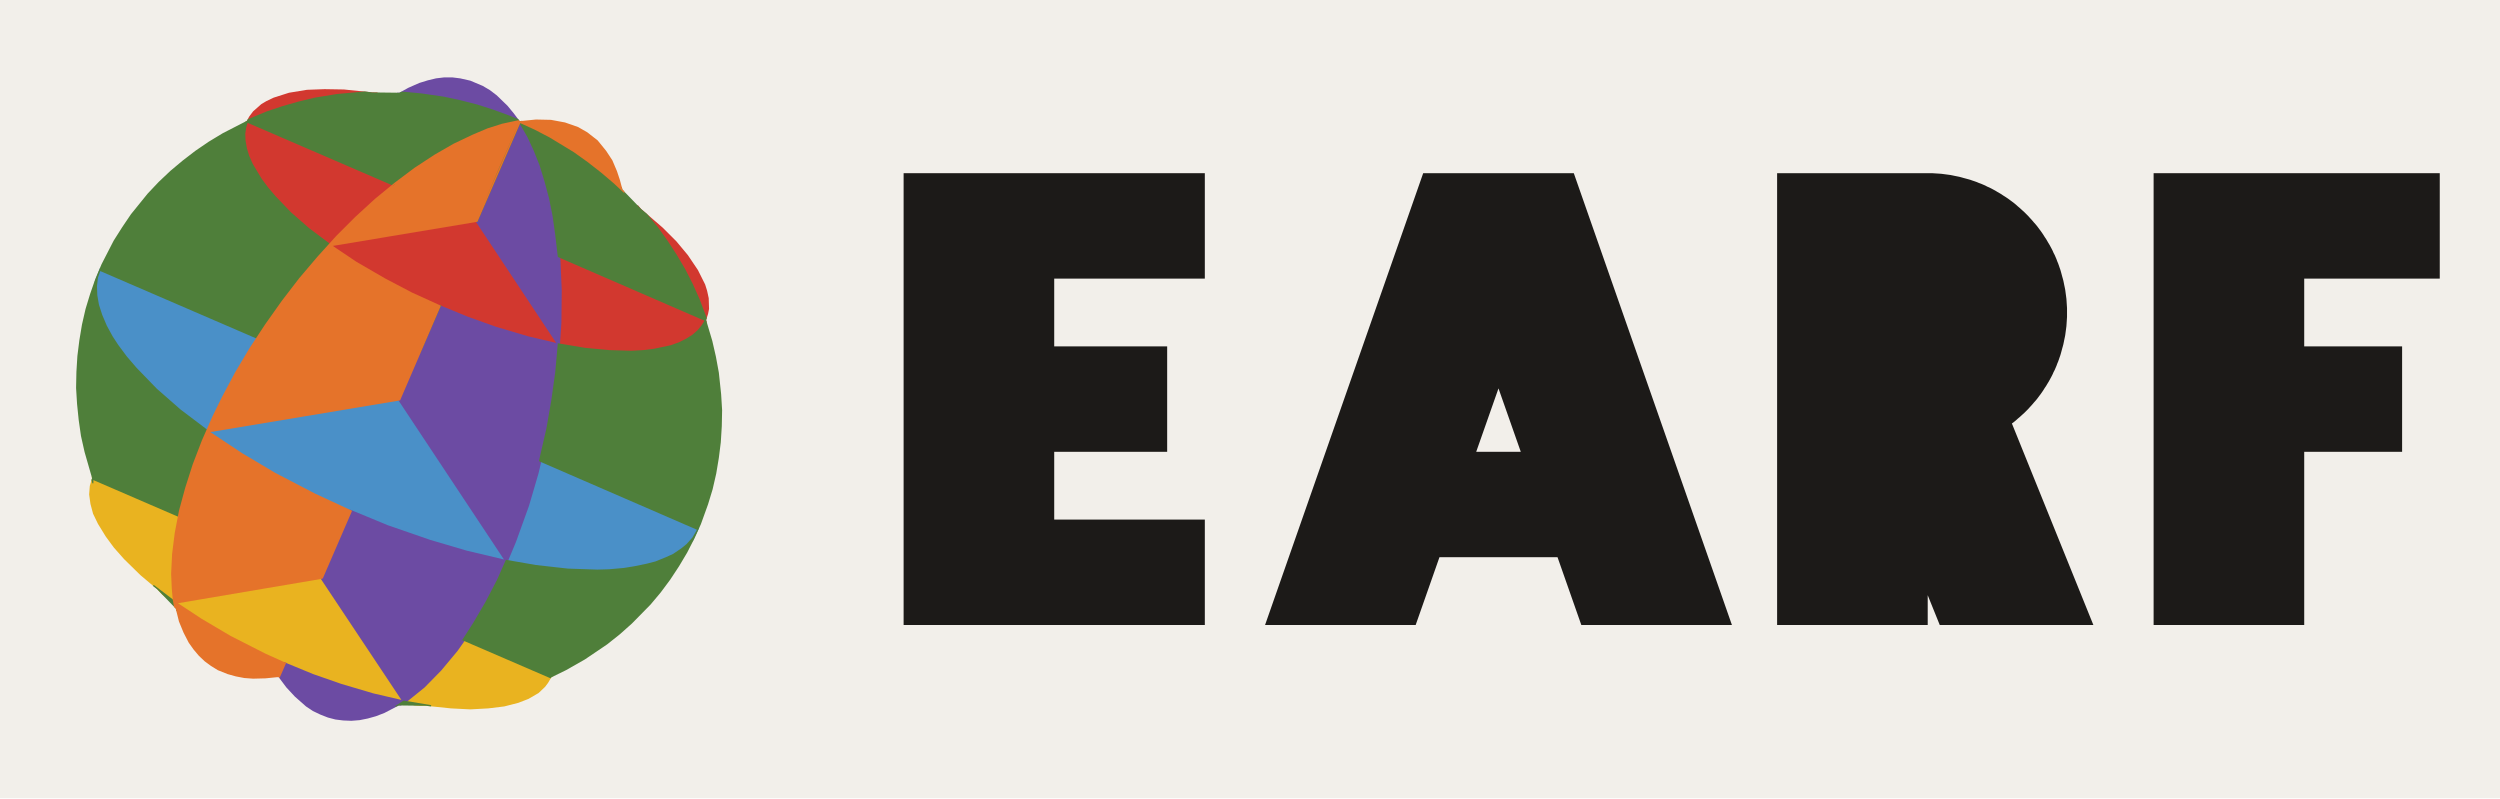
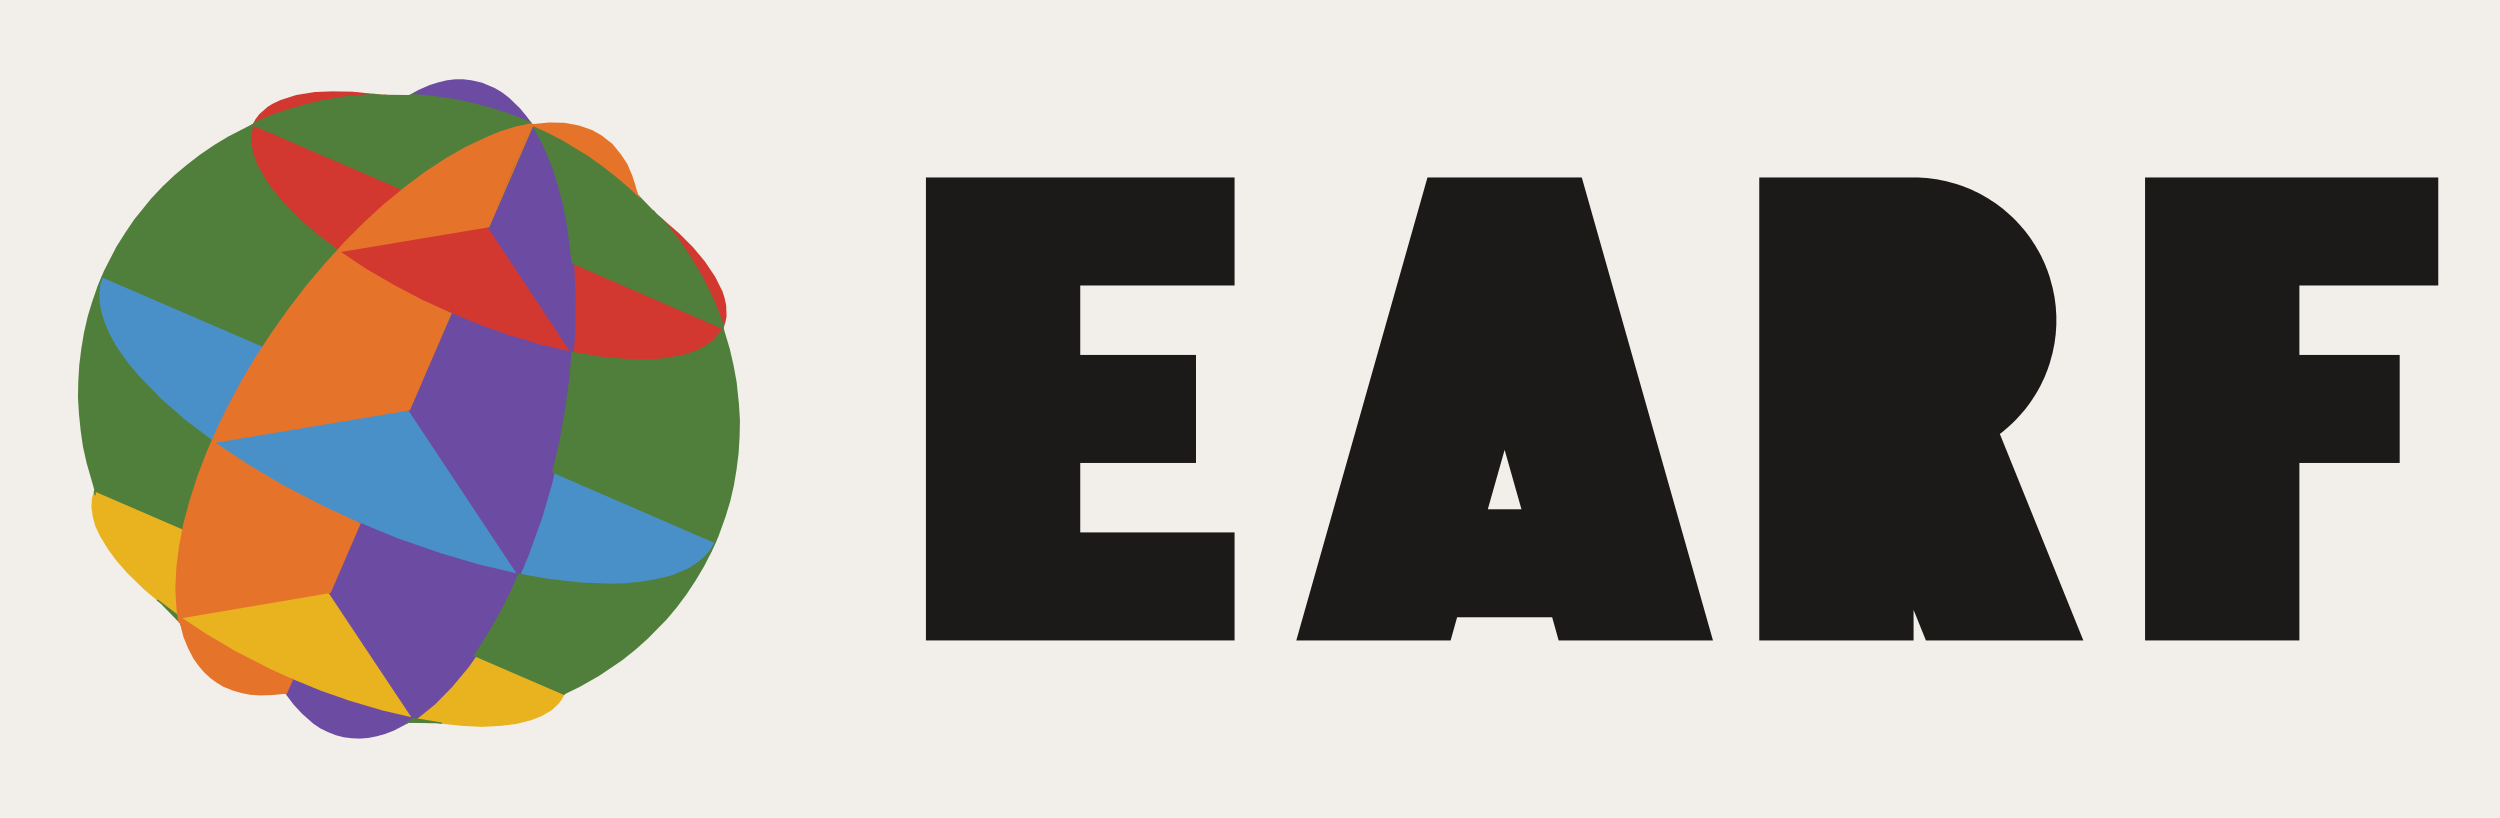
- <svg xmlns="http://www.w3.org/2000/svg" viewBox="-40 -40 1660 530" role="img" aria-label="EARF">
-   <rect x="-40" y="-40" width="1660" height="530" fill="#F2EFEA" />
+ <svg xmlns="http://www.w3.org/2000/svg" viewBox="-40 -40 1620 530" role="img" aria-label="EARF">
+   <rect x="-40" y="-40" width="1620" height="530" fill="#F2EFEA" />
  <g transform="translate(225 225) scale(216.8675)">
    <path d="M-0.474 -0.843L-0.471 -0.849L-0.466 -0.852L-0.459 -0.865L-0.447 -0.881L-0.422 -0.903L-0.407 -0.912L-0.384 -0.923L-0.337 -0.938L-0.282 -0.947L-0.228 -0.949L-0.169 -0.948L-0.082 -0.939L-0.066 -0.939L-0.066 -0.935L-0.122 -0.933L-0.173 -0.928L-0.223 -0.921L-0.273 -0.911L-0.323 -0.899L-0.371 -0.884L-0.418 -0.867L-0.456 -0.852L-0.007 -0.657L-0.057 -0.617L-0.105 -0.574L-0.152 -0.529L-0.202 -0.477L0.237 -0.551L0.240 -0.550L0.486 -0.178L0.490 -0.251L0.491 -0.316L0.489 -0.380L0.485 -0.444L0.933 -0.249L0.919 -0.288L0.899 -0.334L0.877 -0.379L0.852 -0.423L0.825 -0.466L0.796 -0.508L0.764 -0.549L0.728 -0.591L0.731 -0.594L0.741 -0.582L0.807 -0.525L0.849 -0.483L0.884 -0.441L0.915 -0.395L0.937 -0.351L0.943 -0.332L0.948 -0.309L0.949 -0.276L0.946 -0.261L0.940 -0.242L0.942 -0.236L0.940 -0.231L0.939 -0.232L0.930 -0.218L0.920 -0.206L0.899 -0.187L0.872 -0.172L0.834 -0.158L0.797 -0.149L0.748 -0.142L0.702 -0.140L0.643 -0.142L0.590 -0.146L0.523 -0.156L0.465 -0.167L0.393 -0.185L0.332 -0.202L0.258 -0.226L0.196 -0.249L0.121 -0.280L0.048 -0.313L-0.011 -0.343L-0.080 -0.381L-0.134 -0.413L-0.196 -0.454L-0.244 -0.489L-0.297 -0.531L-0.336 -0.566L-0.378 -0.608L-0.407 -0.643L-0.436 -0.684L-0.455 -0.716L-0.470 -0.754L-0.477 -0.784L-0.479 -0.812L-0.477 -0.828L-0.473 -0.843L-0.474 -0.843Z" fill="#D2382F" fill-rule="evenodd" />
    <path d="M-0.603 0.093L-0.651 0.057L-0.696 0.020L-0.766 -0.045L-0.802 -0.081L-0.833 -0.117L-0.860 -0.153L-0.878 -0.179L-0.898 -0.213L-0.914 -0.247L-0.925 -0.279L-0.930 -0.302L-0.933 -0.332L-0.932 -0.360L-0.916 -0.401L-0.427 -0.190L-0.469 -0.123L-0.511 -0.049L-0.550 0.026L-0.581 0.094L0.002 -0.004L-0.000 0.000L0.002 -0.004L0.329 0.488L0.357 0.419L0.385 0.340L0.410 0.258L0.430 0.182L0.919 0.394L0.900 0.434L0.880 0.454L0.856 0.472L0.836 0.484L0.805 0.498L0.770 0.510L0.731 0.518L0.700 0.523L0.655 0.528L0.607 0.530L0.556 0.529L0.503 0.526L0.447 0.520L0.389 0.511L0.329 0.500L0.220 0.476L0.092 0.439L-0.038 0.393L-0.151 0.347L-0.149 0.344L-0.151 0.347L-0.167 0.340L-0.293 0.281L-0.398 0.224L-0.511 0.156L-0.603 0.093Z M-0.588 0.099L-0.000 0.000L-0.588 0.099L-0.588 0.099Z" fill="#4A90C8" fill-rule="evenodd" />
    <path d="M-0.426 0.780L-0.497 0.745L-0.554 0.713L-0.619 0.673L-0.670 0.639L-0.725 0.599L-0.741 0.582L-0.792 0.539L-0.842 0.490L-0.873 0.455L-0.898 0.421L-0.922 0.382L-0.937 0.351L-0.945 0.321L-0.949 0.292L-0.947 0.266L-0.940 0.242L-0.942 0.237L-0.669 0.355L-0.681 0.424L-0.689 0.499L-0.690 0.557L-0.684 0.618L-0.235 0.542L0.017 0.922L0.064 0.884L0.107 0.844L0.156 0.787L0.198 0.731L0.471 0.849L0.466 0.852L0.456 0.869L0.447 0.881L0.427 0.900L0.396 0.918L0.365 0.930L0.322 0.941L0.273 0.947L0.218 0.950L0.159 0.947L0.082 0.939L0.058 0.939L0.049 0.938L-0.032 0.921L-0.117 0.899L-0.191 0.876L-0.266 0.849L-0.341 0.819L-0.426 0.780Z" fill="#E9B320" fill-rule="evenodd" />
    <path d="M-0.373 0.851L-0.353 0.805L-0.263 0.842L-0.177 0.872L-0.079 0.901L0.007 0.921L-0.242 0.547L-0.151 0.338L-0.035 0.386L0.095 0.431L0.207 0.464L0.321 0.491L-0.004 0.001L-0.000 0.000L-0.005 0.000L0.121 -0.289L0.211 -0.252L0.298 -0.221L0.396 -0.192L0.481 -0.172L0.233 -0.546L0.237 -0.547L0.233 -0.546L0.364 -0.849L0.319 -0.867L0.270 -0.884L0.186 -0.907L0.135 -0.918L0.084 -0.926L0.032 -0.931L-0.012 -0.934L-0.006 -0.938L0.001 -0.938L0.028 -0.953L0.062 -0.968L0.088 -0.976L0.113 -0.982L0.138 -0.985L0.163 -0.985L0.187 -0.982L0.218 -0.975L0.256 -0.959L0.278 -0.946L0.299 -0.930L0.332 -0.898L0.351 -0.875L0.369 -0.851L0.373 -0.851L0.380 -0.842L0.400 -0.806L0.415 -0.775L0.429 -0.742L0.445 -0.694L0.466 -0.617L0.475 -0.576L0.484 -0.519L0.494 -0.428L0.498 -0.333L0.497 -0.234L0.489 -0.115L0.477 -0.012L0.455 0.108L0.427 0.227L0.398 0.326L0.358 0.437L0.320 0.528L0.279 0.612L0.234 0.690L0.203 0.737L0.179 0.771L0.129 0.831L0.078 0.883L0.026 0.925L0.006 0.938L-0.001 0.938L-0.045 0.961L-0.071 0.971L-0.096 0.978L-0.121 0.983L-0.146 0.985L-0.171 0.984L-0.195 0.981L-0.218 0.975L-0.241 0.966L-0.264 0.955L-0.285 0.941L-0.319 0.911L-0.345 0.883L-0.369 0.851L-0.373 0.851Z M0.123 -0.284L-0.000 0.000L0.123 -0.284L0.119 -0.285L0.123 -0.284Z M0.489 -0.437L0.489 -0.437L0.489 -0.443L0.489 -0.437Z M0.369 -0.851L0.260 -0.600L0.308 -0.712L0.369 -0.851Z M-0.149 0.344L-0.237 0.547L0.015 0.927L-0.237 0.547L-0.149 0.344Z M0.199 0.736L0.200 0.735L0.192 0.746L0.199 0.736Z M-0.369 0.851L-0.351 0.810L-0.369 0.851L-0.369 0.851Z M0.004 0.925L0.015 0.927L0.015 0.927L0.004 0.925Z" fill="#6C4BA3" fill-rule="evenodd" />
    <path d="M0.098 0.937L0.098 0.941L0.082 0.939L-0.001 0.938L-0.007 0.941L-0.014 0.941L0.014 0.923L0.098 0.937Z M-0.677 0.653L-0.682 0.648L-0.684 0.641L-0.741 0.582L-0.754 0.572L-0.751 0.569L-0.684 0.620L-0.677 0.653Z M-0.942 0.248L-0.940 0.242L-0.963 0.162L-0.974 0.113L-0.981 0.064L-0.986 0.015L-0.989 -0.034L-0.988 -0.083L-0.985 -0.132L-0.979 -0.180L-0.971 -0.228L-0.960 -0.276L-0.946 -0.322L-0.930 -0.368L-0.911 -0.413L-0.874 -0.485L-0.848 -0.526L-0.821 -0.566L-0.770 -0.629L-0.736 -0.665L-0.700 -0.699L-0.663 -0.730L-0.624 -0.760L-0.583 -0.788L-0.540 -0.814L-0.466 -0.852L-0.463 -0.857L-0.405 -0.881L-0.357 -0.897L-0.308 -0.911L-0.258 -0.923L-0.191 -0.934L-0.105 -0.942L-0.082 -0.939L0.001 -0.938L0.007 -0.941L0.016 -0.941L0.068 -0.936L0.137 -0.926L0.188 -0.915L0.239 -0.902L0.289 -0.886L0.338 -0.868L0.365 -0.857L0.369 -0.851L0.376 -0.852L0.434 -0.824L0.480 -0.799L0.525 -0.772L0.568 -0.743L0.610 -0.711L0.650 -0.678L0.682 -0.648L0.684 -0.641L0.741 -0.582L0.759 -0.567L0.792 -0.527L0.822 -0.485L0.850 -0.442L0.876 -0.398L0.899 -0.353L0.920 -0.306L0.942 -0.248L0.940 -0.242L0.959 -0.178L0.970 -0.130L0.979 -0.081L0.986 -0.015L0.989 0.034L0.988 0.083L0.985 0.132L0.979 0.180L0.971 0.228L0.960 0.276L0.946 0.322L0.924 0.383L0.904 0.427L0.882 0.470L0.857 0.512L0.830 0.553L0.801 0.592L0.770 0.629L0.713 0.687L0.676 0.720L0.637 0.751L0.569 0.797L0.511 0.830L0.466 0.852L0.464 0.855L0.193 0.738L0.227 0.685L0.264 0.622L0.300 0.553L0.327 0.492L0.419 0.508L0.517 0.519L0.607 0.522L0.643 0.521L0.688 0.517L0.719 0.512L0.758 0.504L0.785 0.497L0.817 0.484L0.839 0.474L0.864 0.457L0.880 0.444L0.898 0.424L0.912 0.400L0.428 0.190L0.451 0.090L0.466 0.004L0.478 -0.082L0.486 -0.171L0.569 -0.157L0.643 -0.150L0.711 -0.148L0.747 -0.150L0.780 -0.154L0.832 -0.165L0.857 -0.174L0.879 -0.185L0.898 -0.197L0.914 -0.211L0.927 -0.227L0.935 -0.240L0.486 -0.435L0.478 -0.503L0.470 -0.560L0.459 -0.615L0.445 -0.667L0.430 -0.716L0.412 -0.761L0.393 -0.802L0.370 -0.842L0.240 -0.543L0.231 -0.543L0.362 -0.845L0.317 -0.835L0.274 -0.821L0.229 -0.803L0.183 -0.781L0.136 -0.755L0.088 -0.726L0.040 -0.693L-0.015 -0.652L-0.464 -0.846L-0.468 -0.832L-0.471 -0.812L-0.470 -0.791L-0.466 -0.768L-0.459 -0.745L-0.448 -0.720L-0.421 -0.675L-0.401 -0.648L-0.378 -0.621L-0.331 -0.572L-0.275 -0.523L-0.207 -0.472L-0.267 -0.404L-0.321 -0.337L-0.374 -0.268L-0.431 -0.183L-0.915 -0.392L-0.922 -0.372L-0.925 -0.346L-0.924 -0.318L-0.919 -0.289L-0.909 -0.258L-0.895 -0.225L-0.877 -0.192L-0.860 -0.166L-0.834 -0.131L-0.804 -0.096L-0.742 -0.032L-0.669 0.032L-0.583 0.097L-0.608 0.159L-0.634 0.232L-0.656 0.303L-0.670 0.363L-0.936 0.248L-0.936 0.258L-0.939 0.258L-0.942 0.248Z M0.120 -0.288L0.129 -0.288L0.065 -0.141L0.058 -0.144L0.120 -0.288Z" fill="#4F7F3A" fill-rule="evenodd" />
    <path d="M-0.696 0.580L-0.698 0.535L-0.695 0.474L-0.687 0.410L-0.674 0.342L-0.655 0.272L-0.632 0.200L-0.604 0.127L-0.571 0.052L-0.542 -0.007L-0.502 -0.082L-0.458 -0.156L-0.410 -0.229L-0.359 -0.301L-0.306 -0.370L-0.250 -0.436L-0.193 -0.499L-0.134 -0.558L-0.074 -0.613L-0.013 -0.663L0.047 -0.708L0.108 -0.748L0.167 -0.782L0.226 -0.810L0.271 -0.829L0.315 -0.843L0.366 -0.854L0.369 -0.851L0.419 -0.856L0.465 -0.855L0.508 -0.847L0.548 -0.833L0.576 -0.817L0.608 -0.792L0.634 -0.760L0.653 -0.731L0.667 -0.698L0.676 -0.671L0.684 -0.641L0.689 -0.637L0.690 -0.630L0.658 -0.660L0.618 -0.694L0.577 -0.726L0.535 -0.756L0.461 -0.801L0.415 -0.825L0.371 -0.845L0.240 -0.543L-0.203 -0.469L-0.130 -0.420L-0.042 -0.369L0.040 -0.326L0.128 -0.286L0.003 0.004L-0.578 0.101L-0.480 0.166L-0.379 0.226L-0.258 0.289L-0.144 0.342L-0.234 0.550L-0.237 0.547L-0.149 0.344L-0.237 0.547L-0.235 0.550L-0.677 0.625L-0.604 0.673L-0.516 0.725L-0.410 0.779L-0.350 0.806L-0.345 0.806L-0.366 0.854L-0.369 0.851L-0.409 0.855L-0.447 0.856L-0.474 0.854L-0.500 0.849L-0.525 0.842L-0.555 0.830L-0.576 0.817L-0.595 0.803L-0.613 0.786L-0.629 0.767L-0.644 0.746L-0.660 0.715L-0.674 0.681L-0.686 0.633L-0.684 0.641L-0.689 0.637L-0.693 0.614L-0.696 0.580Z M0.369 -0.851L0.260 -0.600L0.308 -0.712L0.369 -0.851Z M0.237 -0.547L0.237 -0.547L-0.213 -0.471L0.237 -0.547Z M-0.000 0.000L0.123 -0.284L0.111 -0.289L0.123 -0.284L-0.000 0.000Z M-0.588 0.099L-0.000 0.000L-0.588 0.099L-0.588 0.099Z M-0.369 0.851L-0.351 0.810L-0.369 0.851L-0.369 0.851Z M-0.676 0.370L-0.673 0.357L-0.673 0.358L-0.676 0.370Z M-0.213 -0.471L-0.213 -0.471L-0.225 -0.459L-0.213 -0.471Z M-0.023 -0.650L-0.011 -0.660L-0.015 -0.656L-0.023 -0.650Z" fill="#E5732A" fill-rule="evenodd" />
  </g>
  <g transform="translate(560 75)" fill="#1C1A18">
    <path d="M0.0 70.0L0.0 115.0L0.0 185.0L0.0 230.0L0.0 300.0L100.0 300.0L200.0 300.0L200.0 230.0L100.0 230.0L100.0 185.0L175.0 185.0L175.0 115.0L100.0 115.0L100.0 70.0L200.0 70.0L200.0 0.0L100.0 0.0L0.0 0.0L0.0 70.0Z" />
-     <path d="M340.0 300.0L355.8 255.0L434.2 255.0L450.0 300.0L550.0 300.0L445.0 0.0L345.0 0.0L240.0 300.0L340.0 300.0Z M395.0 142.9L409.8 185.0L380.2 185.0L395.0 142.9Z" />
-     <path d="M772.5 91.0L772.5 89.5L772.4 88.0L772.3 86.5L772.2 84.9L772.1 83.4L771.9 81.9L771.7 80.4L771.5 78.9L771.3 77.4L771.0 75.9L770.7 74.5L770.4 73.0L770.1 71.5L769.7 70.0L769.3 68.6L768.9 67.1L768.5 65.6L768.1 64.2L767.6 62.8L767.1 61.3L766.6 59.9L766.0 58.5L765.5 57.1L764.9 55.7L764.3 54.3L763.6 53.0L763.0 51.6L762.3 50.2L761.6 48.9L760.9 47.6L760.1 46.3L759.3 44.9L758.6 43.7L757.7 42.4L756.9 41.1L756.1 39.9L755.2 38.6L754.3 37.4L753.4 36.2L752.5 35.0L751.5 33.8L750.5 32.7L749.5 31.5L748.5 30.4L747.5 29.3L746.5 28.2L745.4 27.1L744.3 26.0L743.2 25.0L742.1 24.0L741.0 23.0L739.8 22.0L738.7 21.0L737.5 20.0L736.3 19.1L735.1 18.2L733.9 17.3L732.6 16.4L731.4 15.6L730.1 14.8L728.8 13.9L727.6 13.2L726.2 12.4L724.9 11.6L723.6 10.9L722.3 10.2L720.9 9.5L719.5 8.9L718.2 8.2L716.8 7.6L715.4 7.0L714.0 6.5L712.6 5.9L711.2 5.4L709.7 4.9L708.3 4.4L706.9 4.0L705.4 3.6L703.9 3.2L702.5 2.8L701.0 2.4L699.5 2.1L698.0 1.8L696.6 1.5L695.1 1.2L693.6 1.0L692.1 0.8L690.6 0.6L689.1 0.4L687.6 0.3L686.0 0.2L684.5 0.1L683.0 0.0L681.5 0.0L680.0 0.0L580.0 0.0L580.0 300.0L680.0 300.0L680.0 280.2L688.0 300.0L790.0 300.0L735.9 166.2L736.3 165.9L737.5 165.0L738.7 164.0L739.8 163.0L741.0 162.0L742.1 161.0L743.2 160.0L744.3 159.0L745.4 157.9L746.5 156.8L747.5 155.7L748.5 154.6L749.5 153.5L750.5 152.3L751.5 151.2L752.5 150.0L753.4 148.8L754.3 147.6L755.2 146.4L756.1 145.1L756.9 143.9L757.7 142.6L758.6 141.3L759.3 140.1L760.1 138.8L760.9 137.4L761.6 136.1L762.3 134.8L763.0 133.4L763.6 132.0L764.3 130.7L764.9 129.3L765.5 127.9L766.0 126.5L766.6 125.1L767.1 123.7L767.6 122.2L768.1 120.8L768.5 119.4L768.9 117.9L769.3 116.4L769.7 115.0L770.1 113.5L770.4 112.0L770.7 110.5L771.0 109.1L771.3 107.6L771.5 106.1L771.7 104.6L771.9 103.1L772.1 101.6L772.2 100.1L772.3 98.5L772.4 97.0L772.5 95.5L772.5 94.0L772.5 92.5L772.5 91.0Z" />
-     <path d="M830.0 0.0L830.0 70.0L830.0 115.0L830.0 185.0L830.0 300.0L930.0 300.0L930.0 185.0L995.0 185.0L995.0 115.0L930.0 115.0L930.0 70.0L1020.0 70.0L1020.0 0.0L930.0 0.0L830.0 0.0Z" />
+     <path d="M340.0 300.0L344.2 285.0L405.8 285.0L410.0 300.0L510.0 300.0L425.0 0.0L325.0 0.0L240.0 300.0L340.0 300.0Z M375.0 176.5L385.9 215.0L364.1 215.0L375.0 176.5Z" />
+     <path d="M732.5 91.0L732.5 89.5L732.4 88.0L732.3 86.5L732.2 84.9L732.1 83.4L731.9 81.9L731.7 80.4L731.5 78.9L731.3 77.4L731.0 75.9L730.7 74.5L730.4 73.0L730.1 71.5L729.7 70.0L729.3 68.6L728.9 67.1L728.5 65.6L728.1 64.2L727.6 62.8L727.1 61.3L726.6 59.9L726.0 58.5L725.5 57.1L724.9 55.7L724.3 54.3L723.6 53.0L723.0 51.6L722.3 50.2L721.6 48.9L720.9 47.6L720.1 46.3L719.3 44.9L718.6 43.7L717.7 42.4L716.9 41.1L716.1 39.9L715.2 38.6L714.3 37.4L713.4 36.2L712.5 35.0L711.5 33.8L710.5 32.7L709.5 31.5L708.5 30.4L707.5 29.3L706.5 28.2L705.4 27.1L704.3 26.0L703.2 25.0L702.1 24.0L701.0 23.0L699.8 22.0L698.7 21.0L697.5 20.0L696.3 19.1L695.1 18.2L693.9 17.3L692.6 16.4L691.4 15.6L690.1 14.8L688.8 13.9L687.6 13.2L686.2 12.4L684.9 11.6L683.6 10.9L682.3 10.2L680.9 9.5L679.5 8.9L678.2 8.2L676.8 7.6L675.4 7.0L674.0 6.5L672.6 5.9L671.2 5.4L669.7 4.9L668.3 4.4L666.9 4.0L665.4 3.6L663.9 3.2L662.5 2.8L661.0 2.4L659.5 2.1L658.0 1.8L656.6 1.5L655.1 1.2L653.6 1.0L652.1 0.8L650.6 0.6L649.1 0.4L647.6 0.3L646.0 0.2L644.5 0.1L643.0 0.0L641.5 0.0L640.0 0.0L540.0 0.0L540.0 300.0L640.0 300.0L640.0 280.2L648.0 300.0L750.0 300.0L695.9 166.2L696.3 165.9L697.5 165.0L698.7 164.0L699.8 163.0L701.0 162.0L702.1 161.0L703.2 160.0L704.3 159.0L705.4 157.9L706.5 156.8L707.5 155.7L708.5 154.6L709.5 153.5L710.5 152.3L711.5 151.2L712.5 150.0L713.4 148.8L714.3 147.6L715.2 146.4L716.1 145.1L716.9 143.9L717.7 142.6L718.6 141.3L719.3 140.1L720.1 138.8L720.9 137.4L721.6 136.1L722.3 134.8L723.0 133.4L723.6 132.0L724.3 130.7L724.9 129.3L725.5 127.9L726.0 126.5L726.6 125.1L727.1 123.7L727.6 122.2L728.1 120.8L728.5 119.4L728.9 117.9L729.3 116.4L729.7 115.0L730.1 113.5L730.4 112.0L730.7 110.5L731.0 109.1L731.3 107.6L731.5 106.1L731.7 104.6L731.9 103.1L732.1 101.6L732.2 100.1L732.3 98.5L732.4 97.0L732.5 95.5L732.5 94.0L732.5 92.5L732.5 91.0Z" />
+     <path d="M790.0 0.0L790.0 70.0L790.0 115.0L790.0 185.0L790.0 300.0L890.0 300.0L890.0 185.0L955.0 185.0L955.0 115.0L890.0 115.0L890.0 70.0L980.0 70.0L980.0 0.0L890.0 0.0L790.0 0.0Z" />
  </g>
</svg>
